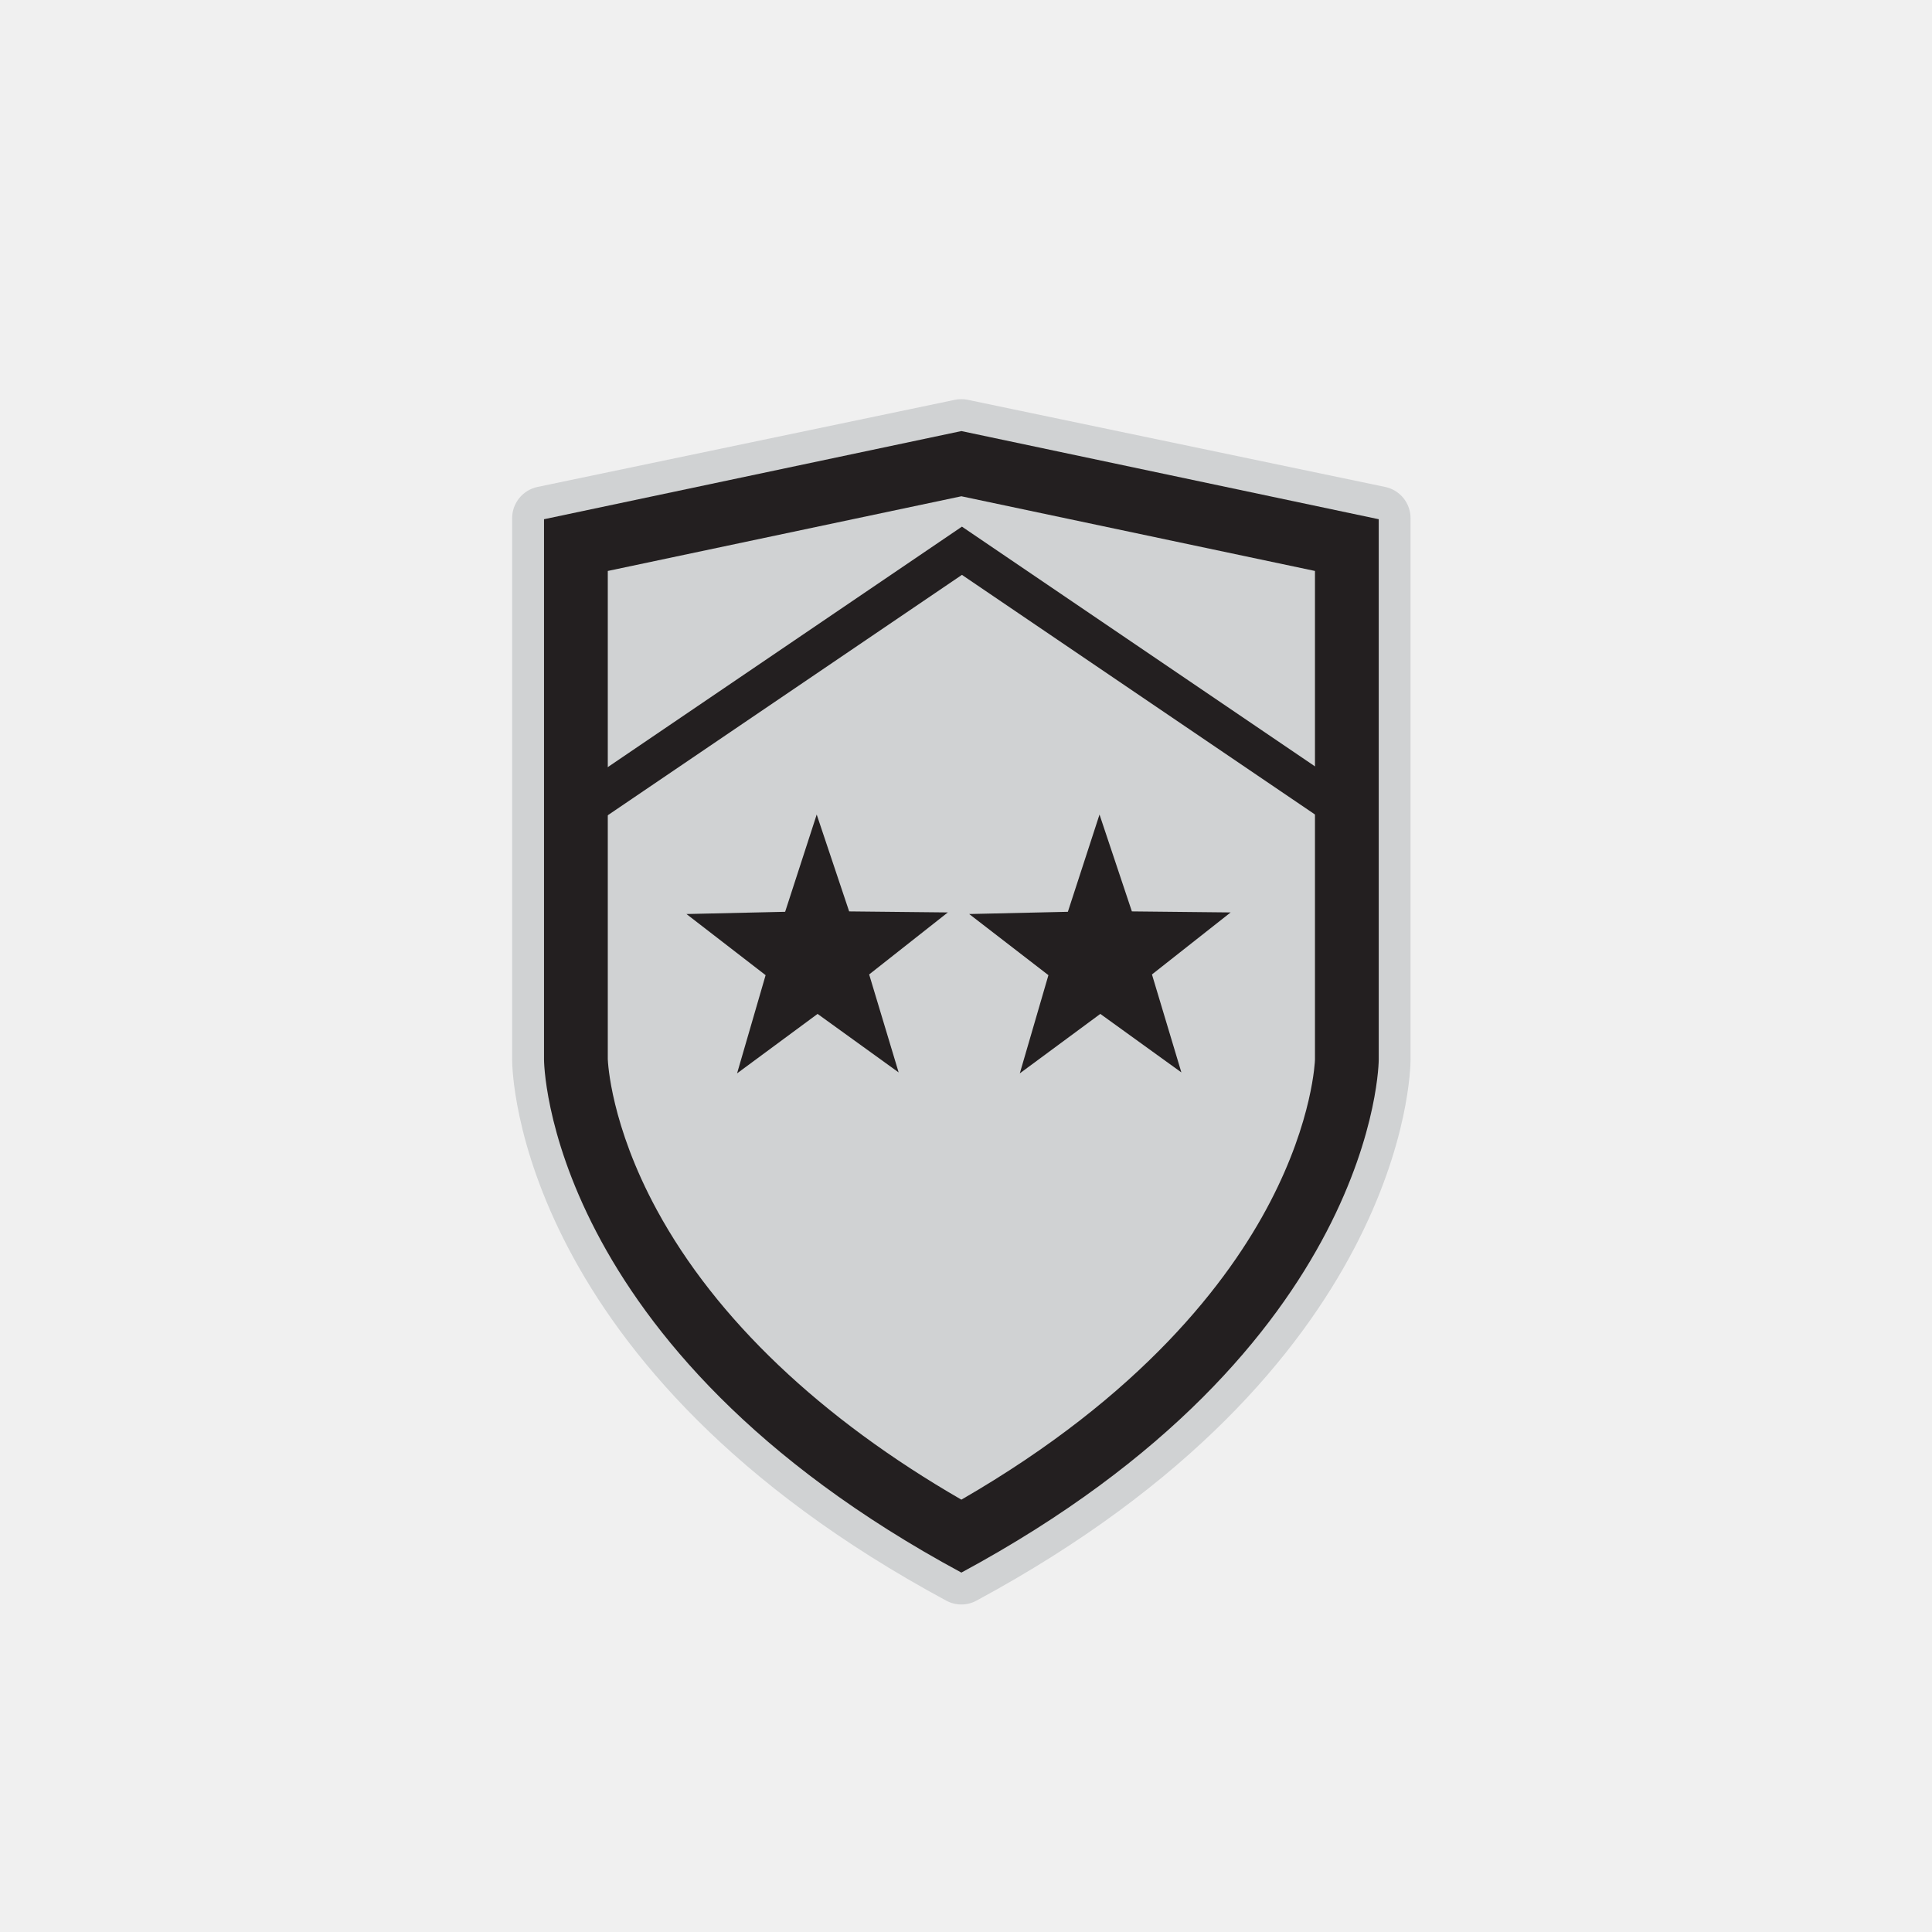
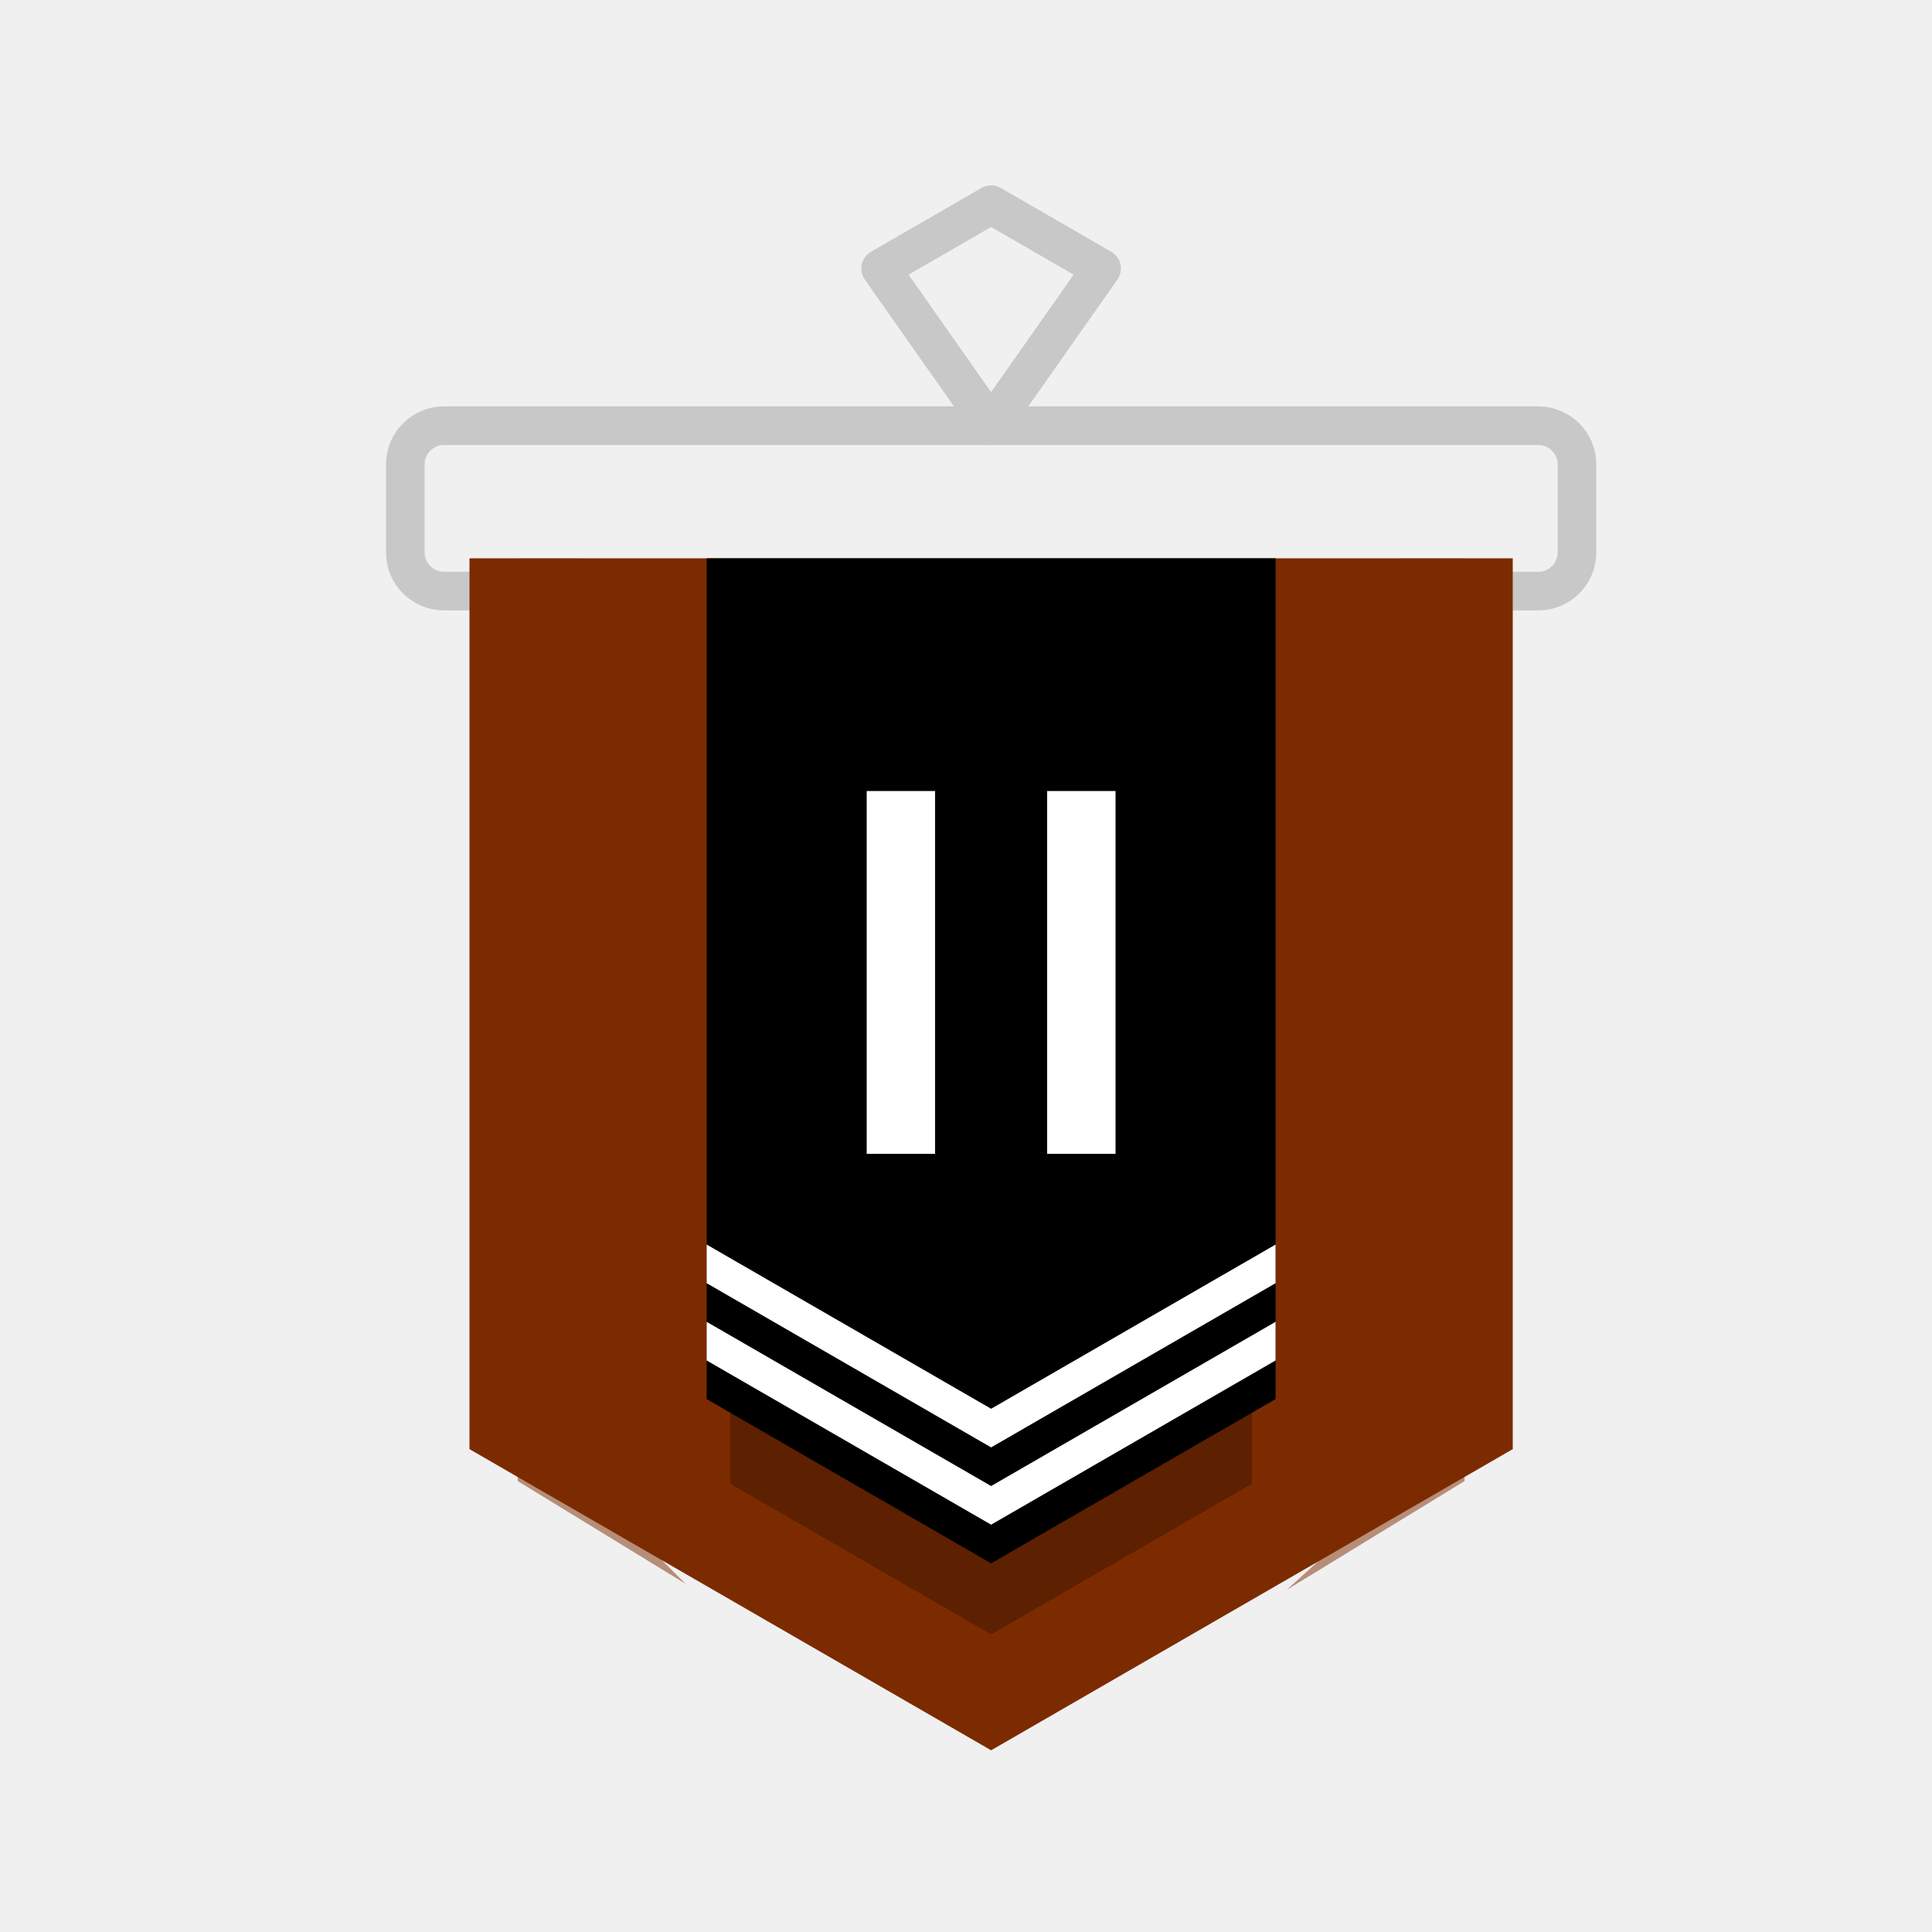
- <svg xmlns="http://www.w3.org/2000/svg" version="1.1" id="Ranks" x="0px" y="0px" width="242.38px" height="242.38px" viewBox="0 0 242.38 242.38" enable-background="new 0 0 242.38 242.38" xml:space="preserve">
-   <g>
+ <svg xmlns="http://www.w3.org/2000/svg" xmlns:xlink="http://www.w3.org/1999/xlink" version="1.1" x="0px" y="0px" width="500px" height="500px" viewBox="0 0 500 500" enable-background="new 0 0 500 500" xml:space="preserve">
+   <symbol id="League_x5F_Copper_1_" viewBox="-250.5 -250.36 501 501">
+     <path opacity="0" fill="#7C2B00" d="M0-200.64l173.21,100v200L0,199.36l-173.21-100v-200L0-200.64z" />
+     <polygon opacity="0" fill="none" stroke="#231F20" stroke-miterlimit="10" points="250,-249.86 -250,-249.86 -250,250.14    250,250.14  " />
    <g>
-       <path fill="#D0D2D3" d="M120.61,54.08L68.25,65.01v23.13v44.79c0,0,0,36.12,52.36,64.36c52.36-28.24,52.36-64.36,52.36-64.36    V65.01L120.61,54.08z" />
+       <path fill="none" stroke="#C8C8C8" stroke-width="10" stroke-linecap="round" stroke-linejoin="round" stroke-miterlimit="10" d="    M141.62,99.36c5.5,0,10,4.5,10,10l0,22.81c0,5.5-4.5,10-10,10h-283.23c-5.5,0-10-4.5-10-10l0-22.81c0-5.5,4.5-10,10-10H141.62z" />
    </g>
+     <polygon fill="none" points="29.66,203.5 -0.92,172.92 -31.5,203.5 -173.21,203.5 -173.21,80.84 171.37,80.84 171.37,203.5  " />
+     <polygon fill="#7C2B00" points="-135,-122.7 0,-200.64 135,-122.7 135,107.84 -135,107.84  " />
+     <polygon fill="none" stroke="#C8C8C8" stroke-width="10" stroke-linecap="round" stroke-linejoin="round" stroke-miterlimit="10" points="   0,142.17 -28.59,182.85 0,199.36 28.59,182.85  " />
+     <path opacity="0.5" fill="#7C2B00" d="M-122.53-130.96l43.44-26.58L-106-130.65V69.32h-16.53V-130.96z M106,69.32V-132.4   l-29.52-26.73l46.04,28.16V69.32H106z" />
+     <path opacity="0.25" fill="#7C2B00" d="M-106,68.4v39.44h-16.53v-39.5 M122.53,68.34v39.5H106V68.05" />
+   </symbol>
+   <symbol id="Position_x5F_2" viewBox="-250.5 -250.5 501 501">
+     <polygon opacity="0" fill="none" stroke="#231F20" stroke-miterlimit="10" points="250,-250 -250,-250 -250,250 250,250  " />
+     <polygon opacity="0" fill="none" stroke="#FF0000" stroke-width="10" stroke-miterlimit="10" points="-173.21,99.22 0,199.22    173.21,99.22 173.21,-100.78 0,-200.78 -173.21,-100.78  " />
+     <polygon opacity="0.25" points="67.5,-131.67 67.5,36.36 0,36.36 -67.5,36.36 -67.5,-131.67 0,-170.64  " />
    <g>
-       <path fill="#D0D2D3" d="M120.61,201.29c-0.65,0-1.31-0.16-1.9-0.48c-53.84-29.04-54.46-66.31-54.46-67.88V65.01    c0-1.89,1.33-3.53,3.18-3.92l52.36-10.93c0.54-0.11,1.1-0.11,1.63,0l52.36,10.93c1.85,0.39,3.18,2.02,3.18,3.92v67.92    c0,1.57-0.62,38.84-54.46,67.88C121.92,201.13,121.26,201.29,120.61,201.29z M72.25,68.26v64.67c0.01,1.35,0.89,33.38,48.36,59.8    c47.47-26.42,48.35-58.45,48.36-59.82V68.26l-48.36-10.09L72.25,68.26z" />
+       <polygon points="73.62,-109.75 73.62,107.84 0,107.84 -73.62,107.84 -73.62,-109.75 0,-152.25   " />
+       <g>
+         <path fill="#FFFFFF" d="M-32.2-46.28v93.9h17.7v-93.9H-32.2z" />
+         <path fill="#FFFFFF" d="M14.5-46.28v93.9h17.7v-93.9H14.5z" />
+       </g>
    </g>
-     <g>
-       <path fill="#231F20" d="M120.61,62.26l44.36,9.37v61.31c0,0.07-0.24,7.54-5.64,17.89c-5.17,9.93-16.06,24.23-38.72,37.31    c-17.64-10.18-30.8-22.69-38.21-36.35c-5.78-10.65-6.13-18.48-6.15-18.91V71.63L120.61,62.26 M120.61,54.08L68.25,65.14v67.79    c0,0,0,36.12,52.36,64.36c52.36-28.24,52.36-64.36,52.36-64.36V65.14L120.61,54.08z" />
+     <polygon fill="#FFFFFF" points="-73.62,-89.75 0,-132.25 73.62,-89.75 73.62,-99.75 0,-142.25 -73.62,-99.75  " />
+     <polygon fill="#FFFFFF" points="-73.62,-69.75 0,-112.25 73.62,-69.75 73.62,-79.75 0,-122.25 -73.62,-79.75  " />
+   </symbol>
+   <symbol id="base" viewBox="-251.5 -251.36 503 503">
+     <polygon fill="none" stroke="#231F20" stroke-width="3" stroke-miterlimit="10" points="250,-249.86 -250,-249.86 -250,250.14    250,250.14  " />
+     <line fill="none" stroke="#231F20" stroke-width="3" stroke-miterlimit="10" x1="-250" y1="250.14" x2="250" y2="-249.86" />
+     <line fill="none" stroke="#231F20" stroke-width="3" stroke-miterlimit="10" x1="250" y1="250.14" x2="-250" y2="-249.86" />
+     <polygon fill="none" stroke="#FF0000" stroke-width="10" stroke-miterlimit="10" points="-173.21,99.36 0,199.36 173.21,99.36    173.21,-100.64 0,-200.64 -173.21,-100.64  " />
+   </symbol>
+   <g id="Layer_1" display="none">
+ </g>
+   <g id="_x5B_HBE_x5D__-_Bg" display="none">
+     <rect x="-1381.68" y="-60.6" display="inline" fill="#3A3A3A" width="2615.48" height="4079.18" />
+   </g>
+   <g id="_x5B_HBE_x5D__-_Struct" display="none">
+     <g id="League_x5F_Bronze" display="inline">
+ 	</g>
+     <use xlink:href="#base" width="503" height="503" id="XMLID_3_" x="-251.5" y="-251.36" transform="matrix(1 0 0 -1 256.5 252.3359)" display="inline" overflow="visible" />
+   </g>
+   <g id="Bases">
+     <g id="League_x5F_Diamond_x5F_Small">
+       <g id="League_x5F_Diamond">
+ 		</g>
    </g>
-     <g>
-       <polygon fill="#231F20" points="166.69,103.35 120.68,72.12 74.67,103.35 71.86,99.22 120.68,66.07 169.5,99.22   " />
+   </g>
+   <g id="Compound">
+     <g id="Rank_x5F_Copper_x5F_4_x5F_Small_1_">
+       <g id="Rank_x5F_Copper_x5F_4_2_">
+ 		</g>
    </g>
-     <g>
-       <polygon fill="#231F20" points="118.91,114.47 109.04,122.25 112.74,134.54 102.57,127.2 92.47,134.66 96.05,122.34 86.12,114.67     98.5,114.39 102.46,102.19 106.53,114.34   " />
+     <g id="Rank_x5F_Copper_x5F_4_x5F_Small_2_">
+       <g id="Rank_x5F_Copper_x5F_4_3_">
+ 		</g>
    </g>
-     <g>
-       <polygon fill="#231F20" points="154.39,114.47 144.52,122.25 148.21,134.54 138.04,127.2 127.94,134.66 131.53,122.34     121.59,114.67 133.97,114.39 137.94,102.19 142,114.34   " />
+     <g id="Rank_x5F_Copper_x5F_4_5_">
+       <g id="League_x5F_Copper">
+ 		</g>
+     </g>
+     <g id="Rank_x5F_Copper_x5F_4_x5F_Small_4_">
+       <g id="Rank_x5F_Copper_x5F_4_6_">
+ 		</g>
+     </g>
+     <g id="Rank_x5F_Copper_x5F_4_x5F_Small_3_">
+       <g id="Rank_x5F_Copper_x5F_4_4_">
+ 		</g>
+     </g>
+     <g id="Rank_x5F_Copper_x5F_4_x5F_Small">
+       <g id="Rank_x5F_Copper_x5F_4">
+ 		</g>
+     </g>
+     <g id="Position_x5F_1_x5F_Small">
+       <g id="Position_x5F_1_1_">
+ 		</g>
+     </g>
+     <g id="Rank_x5F_Copper_x5F_3">
+ 	</g>
+     <g id="Rank_x5F_Copper_x5F_2">
+       <use xlink:href="#League_x5F_Copper_1_" width="501" height="501" x="-250.5" y="-250.36" transform="matrix(1 0 0 -1 256.5 252.3359)" overflow="visible" />
+       <use xlink:href="#Position_x5F_2" width="501" height="501" id="XMLID_47_" x="-250.5" y="-250.5" transform="matrix(1 0 0 -1 256.5 252.3359)" overflow="visible" />
+     </g>
+     <g id="Rank_x5F_Copper_x5F_1">
+ 	</g>
+     <g id="Rank_x5F_Bronze_x5F_4">
+ 	</g>
+     <g id="Rank_x5F_Bronze_x5F_3">
+ 	</g>
+     <g id="Rank_x5F_Bronze_x5F_2">
+ 	</g>
+     <g id="Rank_x5F_Bronze_x5F_1">
+ 	</g>
+     <g id="Rank_x5F_Silver_x5F_4">
+ 	</g>
+     <g id="Rank_x5F_Silver_x5F_3">
+ 	</g>
+     <g id="Rank_x5F_Silver_x5F_2">
+ 	</g>
+     <g id="Rank_x5F_Silver_x5F_1">
+ 	</g>
+     <g id="Rank_x5F_Gold_x5F_4">
+ 	</g>
+     <g id="Rank_x5F_Gold_x5F_3">
+ 	</g>
+     <g id="Rank_x5F_Gold_x5F_2">
+ 	</g>
+     <g id="Rank_x5F_Gold_x5F_1">
+ 	</g>
+     <g id="Rank_x5F_Platinum_x5F_4">
+ 	</g>
+     <g id="Rank_x5F_Platinum_x5F_3">
+ 	</g>
+     <g id="Rank_x5F_Platinum_x5F_2">
+ 	</g>
+     <g id="Rank_x5F_Platinum_x5F_1">
+       <g id="Position_x5F_1">
+ 		</g>
    </g>
  </g>
</svg>
